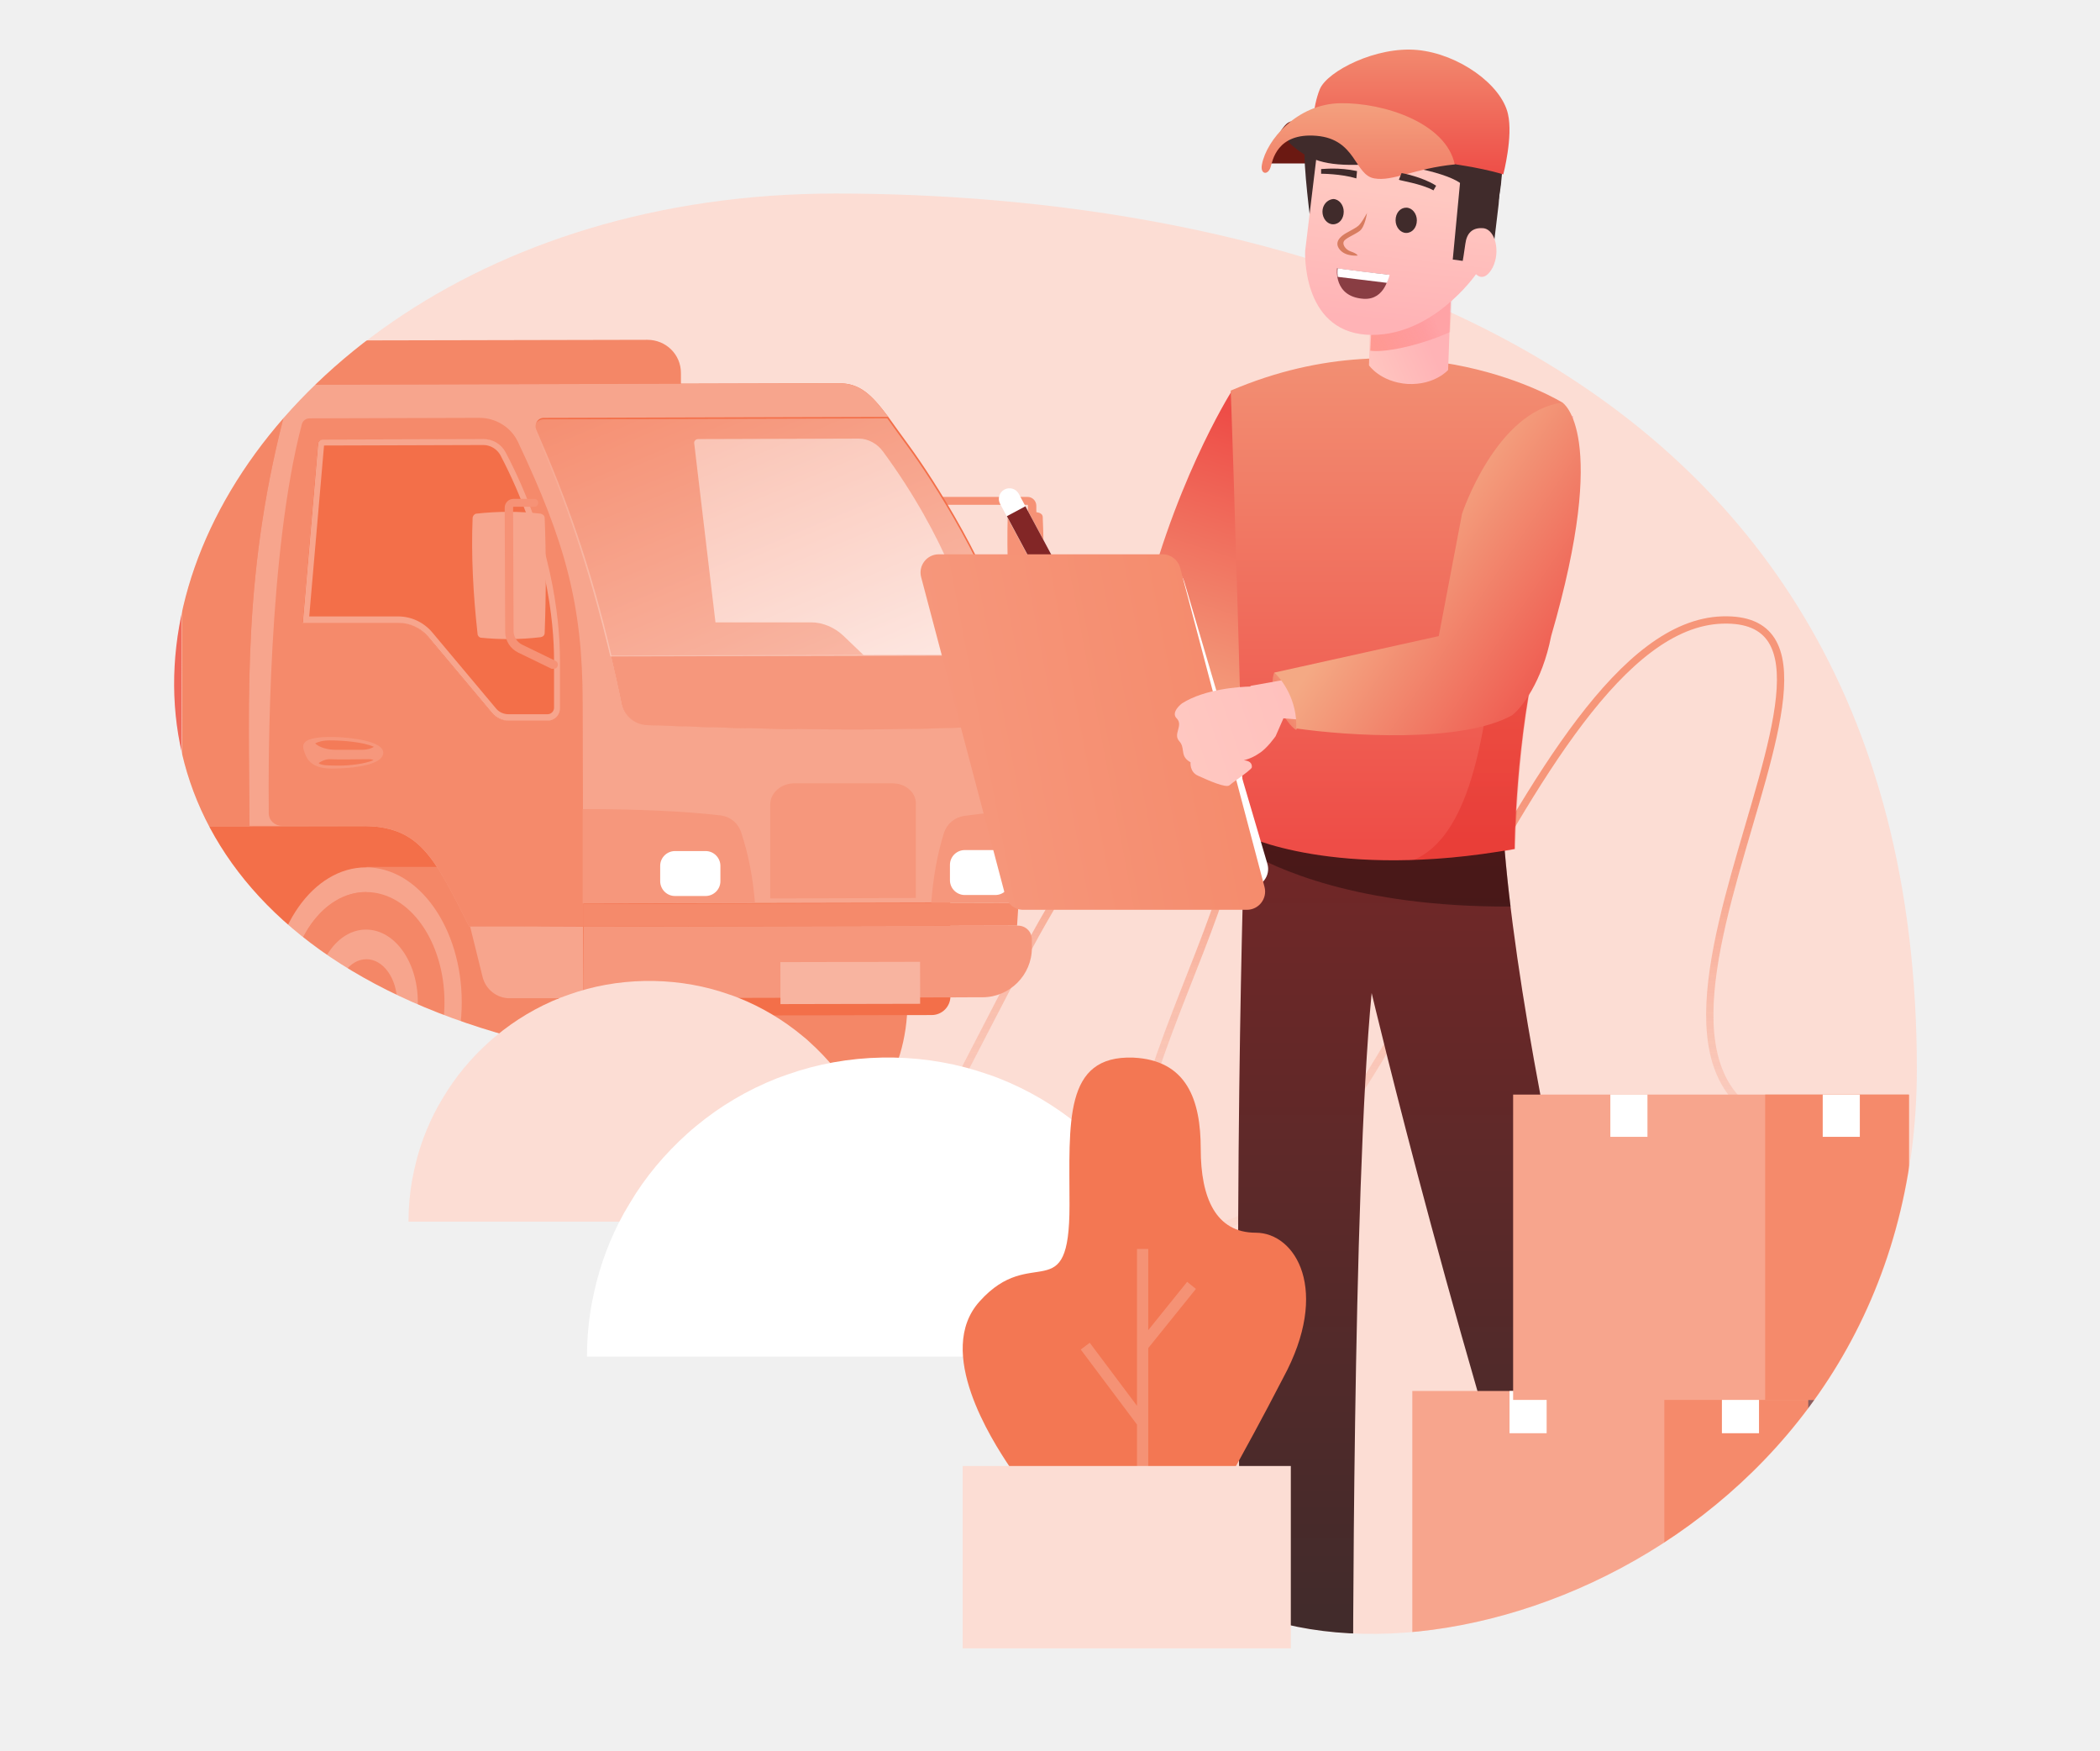
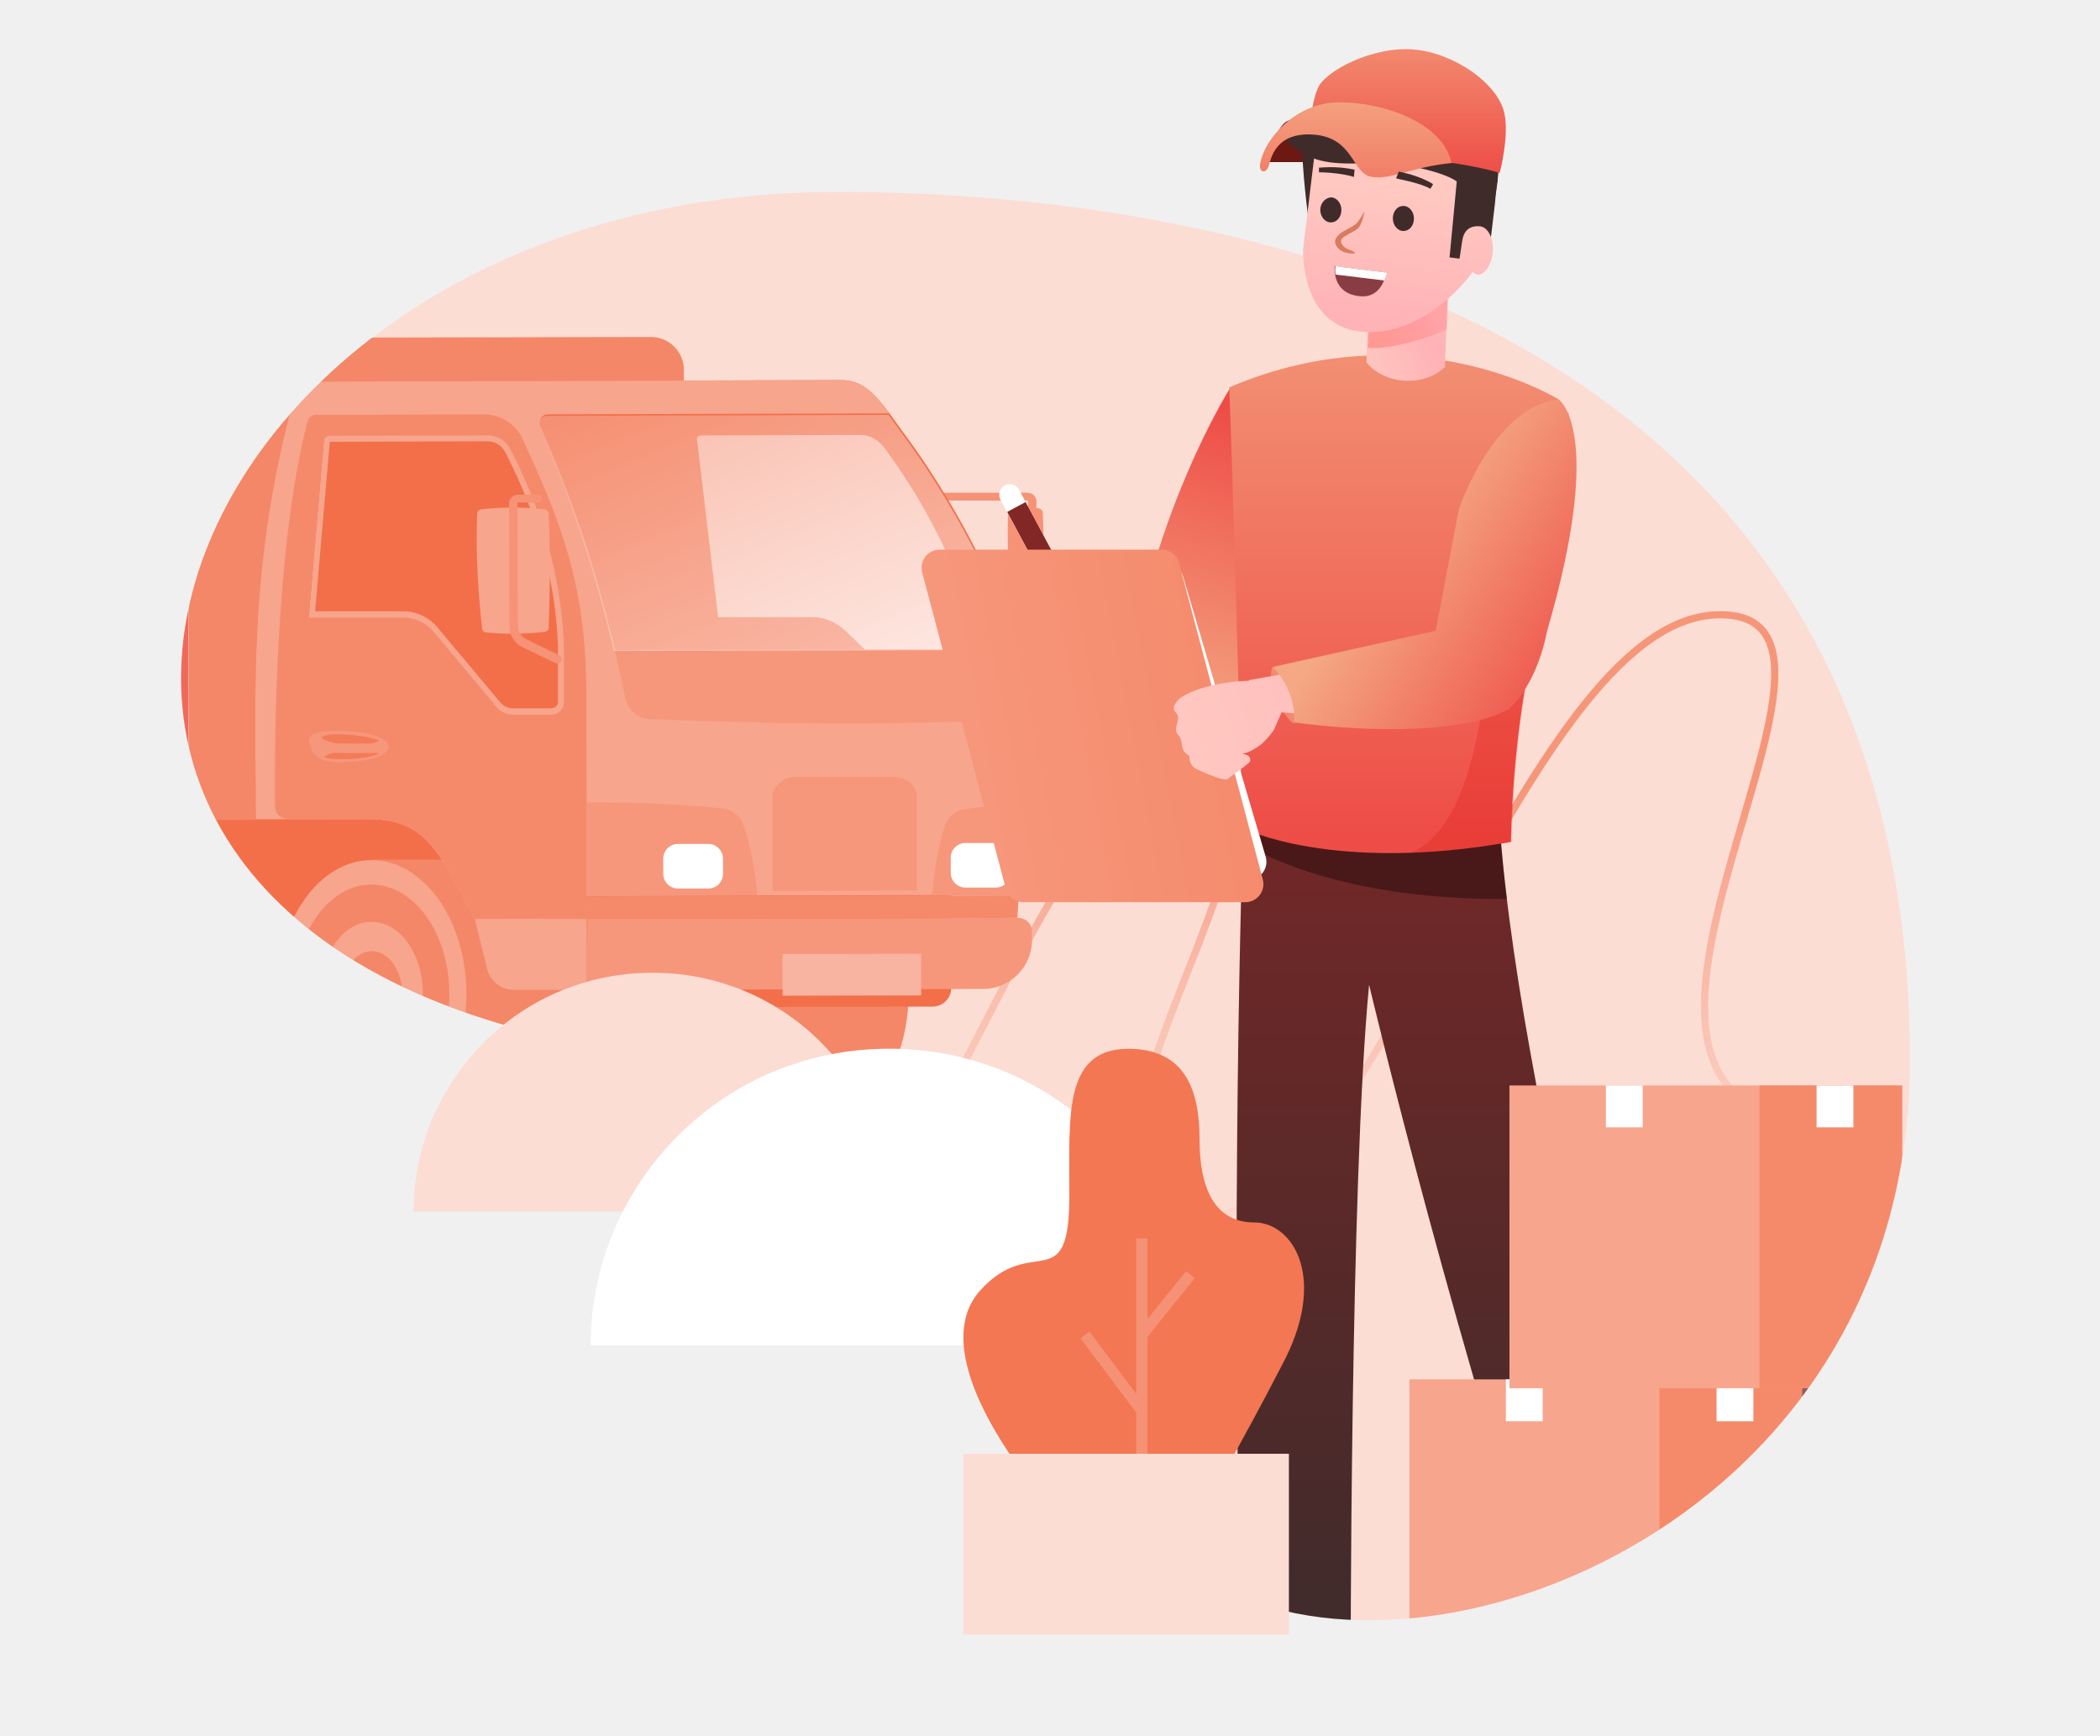
- <svg xmlns="http://www.w3.org/2000/svg" width="576" height="480" viewBox="0 0 576 480" fill="none">
+ <svg xmlns="http://www.w3.org/2000/svg" width="479" height="396" viewBox="0 0 576 480" fill="none">
  <path d="M333.969 438.279C393.666 471.303 525.769 419.964 525.768 293.221C525.767 88.085 338.805 53.071 229.206 53.071C32.664 53.071 -39.511 275.139 193.748 293.221C401.663 309.338 206.52 367.772 333.969 438.279Z" fill="#FCDDD4" />
  <mask id="mask0" style="mask-type:alpha" maskUnits="userSpaceOnUse" x="47" y="53" width="479" height="396">
    <path d="M333.916 438.279C393.612 471.303 525.715 419.964 525.714 293.221C525.713 88.085 338.751 53.071 229.153 53.071C32.61 53.071 -39.565 275.139 193.694 293.221C401.609 309.338 206.466 367.772 333.916 438.279Z" fill="#F6A182" />
  </mask>
  <g mask="url(#mask0)">
    <path opacity="0.7" d="M59 310.876C80.156 283.391 136.192 229.795 191.085 235.292C259.7 242.164 129.331 371 191.085 371C252.838 371 282 212.961 326.6 212.961C371.2 212.961 276.854 329.772 326.6 336.644C376.346 343.515 417.515 171.733 472.408 170.015C527.3 168.298 415.8 310.876 505 310.876" stroke="url(#paint0_linear)" stroke-width="2" />
    <path d="M341.394 228.524C341.394 228.524 337.565 338.165 341.029 462.765C341.029 462.765 351.423 472.616 371.117 466.049C371.117 466.049 370.935 327.402 376.223 272.308C376.223 272.308 401.023 377.023 432.387 467.691C432.387 467.691 453.358 471.704 460.834 459.846C460.834 459.846 418.529 312.99 412.329 228.524H341.394Z" fill="url(#paint1_linear)" />
    <path d="M341.395 228.524H412.329C412.876 234.909 413.423 241.659 414.335 248.592C372.03 248.774 349.6 238.011 341.212 233.085C341.212 229.984 341.395 228.524 341.395 228.524Z" fill="#402B2B" fill-opacity="0.45" style="mix-blend-mode:multiply" />
    <path d="M170.246 274.685C170.246 295.138 182.025 311.664 196.512 311.664H222.778C237.265 311.664 248.909 295.003 248.909 274.685C248.909 254.232 237.13 237.707 222.643 237.707C222.372 237.707 222.237 237.707 221.966 237.707H196.512C181.89 237.707 170.246 254.232 170.246 274.685Z" fill="#F48767" />
    <path d="M-37.308 271.57L68.434 271.3L56.248 264.12L-23.768 264.256L-37.308 271.57Z" fill="#402B2B" />
    <path d="M-137.092 211.295L-136.956 279.156L-51.118 279.02L-23.769 264.256L56.248 264.121L80.889 278.75L255.545 278.343C258.389 278.343 260.69 276.041 260.69 273.196L260.555 210.482L-137.092 211.295Z" fill="#F36F49" />
    <path d="M50.021 226.736L187.038 226.465L186.767 102.256C186.767 97.245 182.706 93.181 177.561 93.181L49.615 93.452L50.021 226.736Z" fill="#F48767" />
    <path d="M-163.628 227.278L49.886 226.872L49.615 93.588L-154.827 93.994C-159.837 93.994 -163.898 98.057 -163.898 103.205L-163.628 227.278Z" fill="#F06A5B" />
    <path d="M152.917 274.685C152.917 295.138 141.274 311.664 126.787 311.664H100.656V299.202C91.043 299.202 83.19 288.23 83.19 274.685C83.19 261.14 90.908 250.169 100.521 250.169V237.707H126.651C141.138 237.843 152.782 254.368 152.917 274.685Z" fill="#F48767" />
    <path d="M78.995 274.957C78.995 291.753 88.608 305.298 100.522 305.162C112.437 305.162 121.914 291.617 121.914 274.821C121.914 258.025 112.302 244.48 100.387 244.616C88.608 244.616 78.995 258.161 78.995 274.957Z" fill="#F48767" />
    <path d="M100.521 294.867C108.374 294.867 114.602 285.928 114.602 274.821C114.602 263.714 108.238 254.909 100.385 254.909C92.533 254.909 86.305 263.849 86.305 274.956C86.305 286.063 92.668 294.867 100.521 294.867ZM100.521 263.036C105.124 263.036 108.915 268.319 108.915 274.821C108.915 281.322 105.124 286.74 100.521 286.74C95.918 286.74 92.126 281.458 92.126 274.956C92.126 268.319 95.782 263.036 100.521 263.036Z" fill="#F7A58D" />
    <path d="M100.521 311.799C115.008 311.799 126.652 295.139 126.652 274.821C126.652 254.503 114.873 237.843 100.386 237.843C85.899 237.843 74.255 254.503 74.255 274.821C74.255 295.139 86.169 311.934 100.521 311.799ZM100.386 244.615C112.3 244.615 121.913 258.16 121.913 274.821C121.913 291.617 112.436 305.162 100.521 305.162C88.606 305.162 78.994 291.617 78.994 274.956C78.994 258.16 88.606 244.615 100.386 244.615Z" fill="#F7A58D" />
    <path d="M96.866 274.821C96.866 271.976 98.491 269.809 100.386 269.809C102.282 269.809 103.907 272.112 104.042 274.821C104.042 277.665 102.417 279.833 100.522 279.833C98.491 279.968 96.866 277.665 96.866 274.821Z" fill="#5B2929" />
    <path d="M277.749 173.504C277.749 174.046 278.155 174.452 278.561 174.588C279.644 174.858 283.706 174.858 284.924 174.452C285.466 174.317 286.007 173.91 286.007 173.233C286.414 162.397 286.414 151.832 286.007 141.808C286.007 141.131 285.466 140.725 284.924 140.589C283.57 140.183 278.832 139.912 277.342 140.454C276.801 140.589 276.395 141.131 276.395 141.673C276.124 151.967 276.53 162.532 277.749 173.504Z" fill="#F69276" />
    <path d="M271.116 183.121C271.251 183.121 271.386 183.121 271.657 182.985L280.864 178.38C283.03 177.296 284.384 175.129 284.384 172.691L284.249 138.693C284.249 137.338 283.166 136.254 281.812 136.254H256.493C255.816 136.254 255.41 136.796 255.41 137.338C255.41 138.015 255.952 138.422 256.493 138.422H281.812C281.947 138.422 281.947 138.557 281.947 138.557L282.082 172.555C282.082 174.181 281.135 175.535 279.781 176.213L270.574 180.818C270.032 181.089 269.762 181.766 270.032 182.308C270.303 182.985 270.709 183.121 271.116 183.121Z" fill="#F69276" />
    <path d="M68.434 226.465C68.434 226.465 71.954 226.465 77.37 226.465H98.897C115.009 226.465 118.8 234.456 128.683 254.097L159.959 253.961C159.959 253.961 159.959 251.659 159.959 247.731L279.375 247.46C279.916 237.572 280.999 217.525 280.999 198.562C280.999 197.884 280.999 197.343 280.999 196.665C280.999 191.247 280.052 185.288 278.427 179.328C272.063 156.03 255.952 131.242 249.318 122.167C247.151 119.187 245.256 116.614 243.631 114.311C239.028 108.216 235.914 105.1 230.092 105.1L85.358 105.507C82.379 105.507 79.671 107.539 78.859 110.383C66.403 156.166 68.298 190.976 68.434 226.465ZM190.422 121.625C190.287 120.948 190.828 120.406 191.505 120.406L235.508 120.271C238.08 120.271 240.653 121.625 242.277 123.928C259.472 147.361 266.377 168.762 268.949 181.089L271.657 194.092C272.063 195.988 270.845 197.478 268.949 197.478H258.254C256.493 197.478 254.598 196.665 253.244 195.311L231.31 174.316C228.873 172.013 225.624 170.659 222.51 170.659H196.244L190.422 121.625Z" fill="#F36F49" />
    <path d="M167.675 179.735C168.623 184.069 169.706 188.539 170.653 193.28C171.33 196.531 174.174 198.833 177.423 198.969C220.207 200.459 255.68 200.594 280.998 198.698C280.998 198.021 280.998 197.479 280.998 196.802C280.998 191.383 280.05 185.424 278.426 179.464L167.675 179.735Z" fill="#F6977C" />
    <path d="M88.606 120.542L132.608 120.407C135.181 120.407 137.482 121.761 138.701 124.064C151.022 147.497 153.594 168.898 153.594 181.224V194.228C153.594 196.124 152.105 197.614 150.209 197.614H139.513C137.753 197.614 135.993 196.801 134.91 195.447L117.309 174.452C115.278 172.149 112.435 170.659 109.321 170.795H83.055L87.252 121.761C87.252 121.084 87.793 120.542 88.606 120.542Z" fill="#F36F49" />
    <path d="M68.434 226.465C68.434 226.465 71.954 226.465 77.37 226.465H98.897C115.009 226.465 118.8 234.456 128.683 254.097L159.959 253.961C159.959 253.961 159.959 251.659 159.959 247.731L279.375 247.46C279.916 237.572 280.999 217.525 280.999 198.562C255.681 200.458 220.073 200.458 177.424 198.833C174.175 198.697 171.332 196.395 170.655 193.144C169.707 188.403 168.624 183.798 167.676 179.599C161.854 154.811 155.491 137.067 147.097 117.833C146.42 116.343 147.503 114.582 149.127 114.582L243.631 114.311C239.028 108.216 235.914 105.1 230.092 105.1L85.358 105.507C82.379 105.507 79.671 107.539 78.859 110.383C66.403 156.166 68.298 190.976 68.434 226.465ZM82.921 170.794L87.118 121.761C87.118 121.084 87.795 120.542 88.472 120.542L132.474 120.406C135.047 120.406 137.348 121.761 138.567 124.064C150.888 147.497 153.46 168.898 153.46 181.224V194.227C153.46 196.124 151.971 197.614 150.075 197.614H139.379C137.619 197.614 135.859 196.801 134.776 195.446L117.175 174.451C115.144 172.149 112.301 170.659 109.187 170.794H82.921Z" fill="#F7A58D" />
    <path d="M73.713 222.943C73.713 224.975 75.338 226.465 77.369 226.465H98.896C115.008 226.465 118.799 234.457 128.682 254.097L159.958 253.962C159.958 253.962 159.958 251.659 159.958 247.731L159.823 192.873C159.823 165.647 154.949 148.445 142.086 121.219C140.191 117.156 135.994 114.582 131.526 114.582L84.951 114.718C83.868 114.718 83.055 115.395 82.784 116.343C73.578 151.29 73.578 208.179 73.713 222.943ZM82.92 170.795L87.117 121.761C87.117 121.084 87.794 120.542 88.471 120.542L132.473 120.407C135.046 120.407 137.348 121.761 138.566 124.064C150.887 147.497 153.459 168.898 153.459 181.224V194.228C153.459 196.124 151.97 197.614 150.074 197.614H139.378C137.618 197.614 135.858 196.801 134.775 195.447L117.174 174.452C115.143 172.149 112.3 170.659 109.186 170.795H82.92Z" fill="#F58A6B" />
    <path d="M88.877 122.167L132.608 122.032C134.504 122.032 136.264 123.116 137.212 124.741C149.938 148.987 151.969 170.524 151.969 181.089V194.092C151.969 195.04 151.157 195.853 150.209 195.853H139.513C138.159 195.853 136.941 195.311 136.128 194.363L118.527 173.368C116.226 170.659 112.841 169.034 109.185 169.034H84.815L88.877 122.167ZM88.606 120.542C87.929 120.542 87.252 121.084 87.252 121.761L83.055 170.795H109.321C112.435 170.795 115.278 172.149 117.309 174.452L134.91 195.447C135.993 196.801 137.753 197.614 139.513 197.614H150.209C152.105 197.614 153.594 196.124 153.594 194.228V181.224C153.594 168.898 151.022 147.497 138.701 124.064C137.482 121.761 135.181 120.407 132.608 120.407L88.606 120.542Z" fill="#F7A58D" />
    <path d="M159.824 221.859V247.731L207.076 247.595C206.535 240.823 205.316 234.321 203.285 228.226C202.473 225.788 200.442 224.027 197.869 223.62C187.444 222.401 174.176 221.859 159.824 221.859ZM255.411 247.595H278.834C279.24 241.906 279.646 232.696 280.052 222.266C274.366 222.537 269.086 223.078 264.347 223.756C261.775 224.162 259.744 225.923 258.931 228.361C257.036 234.321 255.953 240.823 255.411 247.595Z" fill="#F6977C" />
    <path d="M159.959 273.738L269.491 273.467C276.938 273.467 283.03 267.371 283.03 259.921V257.619C283.03 255.452 281.27 253.826 279.239 253.826L160.094 254.097L159.959 273.738Z" fill="#F6977C" />
    <path d="M139.785 273.738H159.959V254.097H128.954L132.339 267.778C133.151 271.299 136.265 273.738 139.785 273.738Z" fill="#F7A58D" />
    <path d="M91.585 202.084C96.189 202.22 105.125 203.168 105.125 206.419C105.125 209.669 97.272 210.753 90.908 210.753C84.545 210.753 83.868 207.231 83.326 205.741C82.92 204.251 82.514 201.949 91.585 202.084Z" fill="#F6977C" />
    <path d="M91.992 205.606C89.825 205.606 87.524 204.928 86.44 203.845C87.253 203.438 88.471 203.032 90.367 203.032C93.887 203.032 99.573 203.438 102.552 204.793C102.146 205.064 101.063 205.606 99.303 205.606C97.136 205.606 94.293 205.606 91.992 205.606Z" fill="#F47B58" />
    <path d="M101.063 208.179C101.876 208.179 102.282 208.315 102.417 208.45C99.98 209.534 95.512 209.94 93.346 209.94C90.232 209.94 88.066 209.94 87.389 209.263C87.93 208.857 89.149 208.179 90.367 208.179C91.992 208.315 99.98 208.179 101.063 208.179Z" fill="#F47B58" />
    <path d="M159.959 247.866C159.959 251.794 159.959 254.097 159.959 254.097L278.969 253.826C278.969 253.826 279.104 251.523 279.375 247.595L159.959 247.866Z" fill="#F58A6B" />
    <g opacity="0.2">
      <path d="M211.273 220.505V246.376L251.214 246.24V220.369C251.214 217.254 248.371 214.816 244.851 214.816H217.501C214.117 214.951 211.273 217.525 211.273 220.505Z" fill="#F16036" />
    </g>
    <path d="M264.617 245.428H273.012C275.178 245.428 277.073 243.667 277.073 241.364V237.166C277.073 234.998 275.313 233.102 273.012 233.102H264.617C262.451 233.102 260.556 234.863 260.556 237.166V241.364C260.556 243.667 262.451 245.428 264.617 245.428Z" fill="white" />
    <path d="M185.14 245.699H193.534C195.7 245.699 197.596 243.938 197.596 241.636V237.437C197.596 235.27 195.836 233.373 193.534 233.373H185.14C182.974 233.373 181.078 235.134 181.078 237.437V241.636C181.078 243.803 182.838 245.699 185.14 245.699Z" fill="white" />
    <path d="M130.984 173.775C130.984 174.317 131.39 174.723 131.797 174.859C137.077 175.4 142.628 175.4 148.315 174.723C148.992 174.588 149.398 174.181 149.398 173.504C149.804 162.668 149.804 152.103 149.398 142.079C149.398 141.402 148.856 140.996 148.315 140.86C142.493 140.183 136.671 140.183 130.578 140.86C130.037 140.996 129.63 141.538 129.63 142.079C129.224 152.238 129.766 162.803 130.984 173.775Z" fill="#F7A58D" />
    <path d="M151.969 183.392C152.375 183.392 152.781 183.121 152.917 182.715C153.187 182.173 152.917 181.496 152.375 181.225L143.168 176.755C141.814 176.078 140.867 174.588 140.867 173.098L140.731 139.099C140.731 138.964 140.867 138.964 140.867 138.964H146.553C147.23 138.964 147.636 138.422 147.636 137.88C147.636 137.203 147.095 136.797 146.553 136.797H140.867C139.513 136.797 138.43 137.88 138.43 139.235L138.565 173.233C138.565 175.671 139.919 177.838 142.085 178.922L151.292 183.392C151.698 183.392 151.834 183.392 151.969 183.392Z" fill="#F69276" />
    <path d="M214.065 275.341L252.381 275.258L252.356 263.745L214.04 263.828L214.065 275.341Z" fill="#F8B4A0" />
    <path opacity="0.6" d="M146.836 118.243C155.23 137.477 161.458 155.221 167.415 180.008L278.166 179.737C271.803 156.44 255.691 131.652 249.057 122.577C246.891 119.597 244.995 117.024 243.37 114.721L148.867 114.992C147.242 115.127 146.159 116.753 146.836 118.243Z" fill="url(#paint2_linear)" />
    <path d="M566.911 381.428H458.482V465.155H566.911V381.428Z" fill="#8C5E5E" />
    <path d="M495.327 381.428H485.151V393.013H495.327V381.428Z" fill="#A3774A" />
    <path d="M495.806 381.428H387.377V465.155H495.806V381.428Z" fill="#F7A58D" />
    <path d="M495.98 381.428H456.504V465.155H495.98V381.428Z" fill="#F58A6B" />
    <path d="M482.471 381.428H472.295V393.013H482.471V381.428Z" fill="white" />
    <path d="M424.22 381.428H414.044V393.013H424.22V381.428Z" fill="white" />
    <path d="M523.458 300.154H415.029V383.881H523.458V300.154Z" fill="#F7A58D" />
    <path d="M523.633 300.154H484.156V383.881H523.633V300.154Z" fill="#F58A6B" />
    <path d="M510.124 300.154H499.947V311.739H510.124V300.154Z" fill="white" />
    <path d="M451.872 300.154H441.696V311.739H451.872V300.154Z" fill="white" />
  </g>
  <path d="M348.506 44.817H366.011L368.382 34.236C368.382 34.236 361.453 38.249 359.811 35.513C358.17 32.776 358.535 33.871 356.894 34.236C355.253 34.601 355.253 32.411 353.247 33.688C351.058 35.148 347.776 42.08 348.506 44.817Z" fill="#6B1912" />
  <path d="M310.012 182.23L327.338 156.039L352.32 163.292C351.353 171.028 335.262 194.184 327.338 204.794L310.012 182.23Z" fill="url(#paint3_linear)" />
  <path d="M312.43 172.754C320.936 134.06 337.658 107.543 337.658 107.543C347.071 109.609 350.523 142.522 350.523 142.522C348.527 154.016 342.47 183.891 337.658 194.915L312.43 172.754Z" fill="url(#paint4_linear)" />
  <path d="M337.564 107.114C337.564 107.114 338.476 128.093 341.211 228.977C341.211 228.977 366.011 241.565 415.428 232.808C415.428 232.808 415.61 202.525 422.357 175.708C422.357 175.708 434.939 125.174 428.557 110.397C428.557 110.397 388.258 85.404 337.564 107.114Z" fill="url(#paint5_linear)" />
  <path d="M375.858 87.119L375.493 100.181C375.493 100.181 378.593 104.742 386.069 105.289C393.545 105.654 397.192 101.458 397.192 101.458L397.922 82.011C388.622 86.024 379.505 87.666 375.858 87.119Z" fill="url(#paint6_linear)" />
  <path d="M376.587 81.756L375.858 96.168C379.505 96.715 388.623 95.073 397.74 91.059L398.287 81.756H376.587Z" fill="url(#paint7_linear)" style="mix-blend-mode:multiply" />
  <path d="M426.004 138.856C426.004 138.856 415.246 163.12 411.416 174.066C407.587 184.829 407.587 227.7 387.528 235.909C387.528 235.909 408.863 234.632 415.61 232.808C415.61 232.808 415.975 200.518 422.54 175.707C422.54 175.707 427.098 149.62 428.922 137.762L426.004 138.856Z" fill="#EE4D47" fill-opacity="0.29" style="mix-blend-mode:multiply" />
  <path d="M411.78 50.013C411.416 50.195 411.051 56.033 411.051 56.033L409.592 68.256L402.845 73.546L399.016 75.188C399.016 75.188 393.363 72.817 394.092 70.627C394.822 68.621 398.469 39.797 399.198 39.797C399.927 39.797 405.763 43.993 405.763 43.993L411.78 50.013Z" fill="#402B2B" />
  <path d="M358.351 39.067C356.71 39.067 359.263 59.134 359.263 59.134L362.181 51.107L364.187 41.438L358.351 39.067Z" fill="#402B2B" />
  <path d="M361.088 43.08L357.988 68.803C357.988 68.803 356.894 90.512 374.764 91.789C392.635 92.884 404.852 75.188 404.852 75.188C404.852 75.188 407.041 77.742 409.411 73.364C411.599 68.986 410.14 63.148 407.041 62.6C403.758 62.236 402.299 64.06 401.935 66.796C401.57 69.533 401.205 71.54 401.205 71.54L398.47 71.175L400.476 50.013C400.476 50.013 396.282 41.803 391.541 40.161C386.8 38.52 382.606 45.087 382.606 45.087C382.606 45.087 378.229 45.999 374.035 45.087C369.841 44.175 367.106 43.08 367.106 43.08C367.106 43.08 364.553 43.81 361.088 43.08Z" fill="url(#paint8_linear)" />
  <path d="M374.035 81.938C380.052 82.303 380.964 75.371 380.964 75.371C380.964 75.371 367.105 73.729 366.741 73.546C366.741 73.546 365.647 81.391 374.035 81.938Z" fill="#893D43" />
  <path d="M380.417 77.56C380.964 76.283 381.146 75.371 381.146 75.371C381.146 75.371 367.288 73.729 366.923 73.546C366.923 73.546 366.741 74.458 366.923 75.918L380.417 77.56Z" fill="#FFFEFF" />
  <path d="M379.868 36.513V17.905C390.992 18.452 402.48 20.641 408.133 27.573C414.88 35.783 411.05 54.756 411.05 54.756C411.05 54.756 402.845 53.844 401.386 51.107C399.927 48.371 386.068 44.54 375.492 45.087C364.916 45.634 359.81 44.54 354.522 39.979C353.428 39.067 352.516 37.79 351.786 36.33H379.868V36.513Z" fill="#402B2B" />
  <path d="M412.328 47.824C412.328 47.824 404.487 45.27 391.358 44.175C369.294 34.871 359.811 36.513 359.811 36.513C359.811 36.513 359.994 29.398 361.999 24.472C364.005 19.547 377.499 12.614 388.805 13.709C400.111 14.804 411.781 23.195 413.605 31.222C415.064 37.425 412.328 47.824 412.328 47.824Z" fill="url(#paint9_linear)" />
  <path d="M399.018 45.087C396.647 33.776 379.688 28.121 367.653 28.303C355.8 28.486 347.412 38.337 346.136 45.087C345.589 47.824 347.777 48.188 348.506 45.817C349.053 44.175 350.147 36.33 361.089 37.242C372.03 38.155 371.483 48.006 376.953 48.918C382.059 49.83 387.894 46.182 399.018 45.087Z" fill="url(#paint10_linear)" />
  <path d="M362.364 47.641V46.364C362.911 46.364 367.105 45.817 372.211 46.911L372.029 48.918C367.835 47.641 362.364 47.641 362.364 47.641Z" fill="#402B2B" />
  <path d="M393.181 52.202C389.898 50.377 383.699 49.465 383.699 49.283L384.428 47.459C384.61 47.459 390.263 48.553 393.91 50.925L393.181 52.202Z" fill="#402B2B" />
  <path d="M374.947 58.404C374.947 58.404 374.4 62.236 372.941 63.33C371.483 64.425 368.93 65.337 368.565 66.249C368.2 66.979 368.93 68.438 370.571 68.986C372.212 69.533 372.394 70.08 372.394 70.08C372.394 70.08 369.112 70.445 367.471 68.438C365.83 66.431 367.653 64.79 369.294 63.877C370.935 62.965 371.665 62.6 372.394 62.053C373.306 61.506 374.947 58.404 374.947 58.404Z" fill="#D87C60" />
  <path d="M382.788 60.411C382.788 62.235 384.064 63.877 385.705 63.877C387.347 63.877 388.623 62.418 388.623 60.411C388.623 58.587 387.347 56.945 385.705 56.945C384.064 56.945 382.788 58.404 382.788 60.411Z" fill="#402B2B" />
  <path d="M362.729 58.04C362.729 59.864 364.006 61.506 365.647 61.506C367.288 61.506 368.564 60.046 368.564 58.04C368.564 56.215 367.288 54.574 365.647 54.574C364.006 54.756 362.729 56.215 362.729 58.04Z" fill="#402B2B" />
  <path d="M274.316 138.174C273.557 136.758 274.09 134.995 275.506 134.237C276.922 133.478 278.685 134.011 279.444 135.427L289.061 153.372L283.933 156.12L274.316 138.174Z" fill="white" />
  <path d="M276.172 141.554L281.254 138.83L292.245 159.34L287.163 162.064L276.172 141.554Z" fill="#822626" />
  <path d="M350.709 193.706C348.453 189.193 348.963 185.648 349.5 184.439C351.784 185.782 356.512 189.193 357.156 192.095C357.801 194.996 356.35 198.676 355.544 200.153C354.873 199.885 352.966 198.219 350.709 193.706Z" fill="url(#paint11_linear)" />
  <path d="M253.909 162.229C252.965 159.026 255.366 155.816 258.705 155.816H320.003C322.22 155.816 324.172 157.276 324.799 159.403L347.626 236.884C348.57 240.087 346.169 243.297 342.83 243.297H281.532C279.315 243.297 277.363 241.837 276.736 239.71L253.909 162.229Z" fill="white" />
  <path d="M252.66 158.278C251.821 155.106 254.213 152 257.494 152H318.873C321.142 152 323.127 153.528 323.707 155.722L346.836 243.203C347.675 246.375 345.283 249.481 342.002 249.481H280.623C278.354 249.481 276.369 247.953 275.789 245.759L252.66 158.278Z" fill="url(#paint12_linear)" />
  <path fill-rule="evenodd" clip-rule="evenodd" d="M416.341 191.944C429.653 172.606 431.477 114.046 431.477 114.046C419.228 115.639 413.378 127.764 409.62 135.552C407.783 139.359 406.446 142.13 405.106 142.13L399.465 177.992L343.054 188.065C343.007 188.13 342.961 188.195 342.915 188.259C340.138 188.331 330.493 188.875 324.194 192.886C324.194 192.886 320.932 195.332 322.807 197.046C323.704 198.025 323.418 199.086 323.132 200.146C322.847 201.206 322.561 202.267 323.458 203.246C324.214 204.073 324.333 204.927 324.449 205.769C324.608 206.922 324.764 208.048 326.556 209.04C326.556 209.04 326.229 211.65 328.594 212.712C328.701 212.76 328.814 212.812 328.933 212.865C331.431 213.99 336.304 216.184 337.238 215.328C337.589 215.006 338.465 214.37 339.448 213.656C341.205 212.379 343.303 210.855 343.356 210.437C343.438 209.784 343.275 208.642 341.154 208.478C341.154 208.478 343.193 208.071 345.314 206.604C347.517 205.3 349.883 201.875 349.883 201.875L352.028 196.974C404.294 201.429 416.341 191.944 416.341 191.944Z" fill="url(#paint13_linear)" />
  <path d="M401.023 140.863L395.918 167.681L394.629 174.43L349.5 184.439C351.649 186.319 355.867 192.014 355.544 199.75C369.513 201.765 400.915 203.86 414.776 196.124C417.304 194.153 422.979 187.054 425.458 174.43C441.688 118.607 428.558 110.397 428.558 110.397C410.323 112.769 401.023 140.863 401.023 140.863Z" fill="url(#paint14_linear)" />
  <path d="M242.567 320.843C241.221 314.64 238.999 308.775 236.038 303.382C235.634 302.64 235.163 301.831 234.691 301.09C231.258 295.36 227.018 290.236 222.104 285.787C221.498 285.18 220.825 284.64 220.152 284.101C214.901 279.719 208.911 276.146 202.449 273.584C201.641 273.247 200.833 272.978 200.025 272.708C193.563 270.416 186.563 269.135 179.36 269C178.957 269 178.485 269 178.082 269C177.678 269 177.206 269 176.803 269C169.533 269.135 162.6 270.416 156.138 272.708C155.33 272.978 154.522 273.315 153.714 273.584C147.252 276.146 141.262 279.719 136.011 284.101C135.338 284.64 134.665 285.247 134.059 285.787C129.145 290.236 124.837 295.36 121.472 301.09C121 301.831 120.597 302.64 120.125 303.382C117.164 308.775 114.942 314.64 113.596 320.843C113.394 321.719 113.259 322.596 113.058 323.472C112.384 327.247 112.048 331.09 112.048 335H244.048C244.048 331.09 243.711 327.18 243.038 323.472C242.904 322.596 242.769 321.719 242.567 320.843Z" fill="#FCDDD4" />
  <path d="M324.154 354.411C322.471 346.705 319.694 339.418 315.992 332.717C315.487 331.796 314.898 330.791 314.309 329.869C310.018 322.75 304.717 316.384 298.575 310.856C297.818 310.102 296.976 309.432 296.135 308.762C289.572 303.318 282.083 298.878 274.006 295.696C272.996 295.277 271.987 294.942 270.977 294.607C262.899 291.759 254.149 290.168 245.146 290C244.641 290 244.052 290 243.547 290C243.042 290 242.453 290 241.948 290C232.861 290.168 224.195 291.759 216.117 294.607C215.107 294.942 214.098 295.361 213.088 295.696C205.011 298.878 197.522 303.318 190.959 308.762C190.118 309.432 189.276 310.186 188.519 310.856C182.377 316.384 176.992 322.75 172.785 329.869C172.196 330.791 171.691 331.796 171.102 332.717C167.4 339.418 164.623 346.705 162.94 354.411C162.688 355.499 162.519 356.588 162.267 357.677C161.426 362.368 161.005 367.142 161.005 372H326.005C326.005 367.142 325.584 362.284 324.743 357.677C324.574 356.588 324.406 355.499 324.154 354.411Z" fill="white" />
  <path d="M344.426 338.029C333.457 338.029 329.343 328.427 329.343 315.053C329.343 301.678 325.572 290.704 310.833 290.018C291.637 289.333 293.351 307.851 293.351 330.485C293.351 359.291 283.067 340.773 268.67 356.891C256.33 370.608 272.098 394.957 276.897 402.158H338.941C340.998 398.386 346.139 389.127 351.967 377.81C364.993 353.804 355.395 338.029 344.426 338.029Z" fill="#F37753" />
  <path opacity="0.2" fill-rule="evenodd" clip-rule="evenodd" d="M314.946 342.487H311.861V385.495L298.902 368.209L296.434 370.061L311.861 390.639V402.158H314.946V369.664L328.018 353.444L325.617 351.506L314.946 364.747V342.487Z" fill="white" />
  <rect x="264.053" y="402" width="90" height="50" fill="#FCDDD4" />
  <defs>
    <linearGradient id="paint0_linear" x1="282" y1="217.584" x2="282" y2="415.302" gradientUnits="userSpaceOnUse">
      <stop stop-color="#F37753" />
      <stop offset="1" stop-color="white" stop-opacity="0" />
    </linearGradient>
    <linearGradient id="paint1_linear" x1="400.206" y1="160.694" x2="400.206" y2="468.345" gradientUnits="userSpaceOnUse">
      <stop stop-color="#822626" />
      <stop offset="0.943" stop-color="#402B2B" />
    </linearGradient>
    <linearGradient id="paint2_linear" x1="198.5" y1="94" x2="251.5" y2="221" gradientUnits="userSpaceOnUse">
      <stop stop-color="#F7A58D" />
      <stop offset="0.926" stop-color="white" />
    </linearGradient>
    <linearGradient id="paint3_linear" x1="329.852" y1="156.039" x2="329.852" y2="204.011" gradientUnits="userSpaceOnUse">
      <stop stop-color="#FFB3B6" />
      <stop offset="1" stop-color="#FFC8C1" />
    </linearGradient>
    <linearGradient id="paint4_linear" x1="319.28" y1="201.765" x2="346.679" y2="116.342" gradientUnits="userSpaceOnUse">
      <stop stop-color="#F4A984" />
      <stop offset="1" stop-color="#EE4D47" />
    </linearGradient>
    <linearGradient id="paint5_linear" x1="383.964" y1="45.829" x2="383.964" y2="231.179" gradientUnits="userSpaceOnUse">
      <stop stop-color="#F4A984" />
      <stop offset="1" stop-color="#EE4D47" />
    </linearGradient>
    <linearGradient id="paint6_linear" x1="394.18" y1="99.24" x2="375.727" y2="107.199" gradientUnits="userSpaceOnUse">
      <stop stop-color="#FFB3B6" />
      <stop offset="1" stop-color="#FFC8C1" />
    </linearGradient>
    <linearGradient id="paint7_linear" x1="394.545" y1="90.087" x2="375.988" y2="97.946" gradientUnits="userSpaceOnUse">
      <stop stop-color="#FFB3B6" stop-opacity="0.31" />
      <stop offset="1" stop-color="#FFC8C1" />
    </linearGradient>
    <linearGradient id="paint8_linear" x1="355.612" y1="85.543" x2="359.559" y2="50.273" gradientUnits="userSpaceOnUse">
      <stop stop-color="#FFB3B6" />
      <stop offset="1" stop-color="#FFC8C1" />
    </linearGradient>
    <linearGradient id="paint9_linear" x1="386.922" y1="-4.788" x2="386.922" y2="48.255" gradientUnits="userSpaceOnUse">
      <stop stop-color="#F4A984" />
      <stop offset="1" stop-color="#EE4D47" />
    </linearGradient>
    <linearGradient id="paint10_linear" x1="388.309" y1="23.047" x2="388.309" y2="78.191" gradientUnits="userSpaceOnUse">
      <stop stop-color="#F4A984" />
      <stop offset="1" stop-color="#EE4D47" />
    </linearGradient>
    <linearGradient id="paint11_linear" x1="356.753" y1="185.245" x2="337.977" y2="192.679" gradientUnits="userSpaceOnUse">
      <stop stop-color="#F4A984" />
      <stop offset="1" stop-color="#EE4D47" />
    </linearGradient>
    <linearGradient id="paint12_linear" x1="348" y1="201" x2="170" y2="235" gradientUnits="userSpaceOnUse">
      <stop stop-color="#F58A6B" />
      <stop offset="1" stop-color="#F7A58D" />
    </linearGradient>
    <linearGradient id="paint13_linear" x1="413.518" y1="164.845" x2="318.985" y2="196.356" gradientUnits="userSpaceOnUse">
      <stop stop-color="#FFB3B6" />
      <stop offset="1" stop-color="#FFC8C1" />
    </linearGradient>
    <linearGradient id="paint14_linear" x1="380.929" y1="151.398" x2="436.004" y2="188.557" gradientUnits="userSpaceOnUse">
      <stop stop-color="#F4A984" />
      <stop offset="1" stop-color="#EE4D47" />
    </linearGradient>
  </defs>
</svg>
